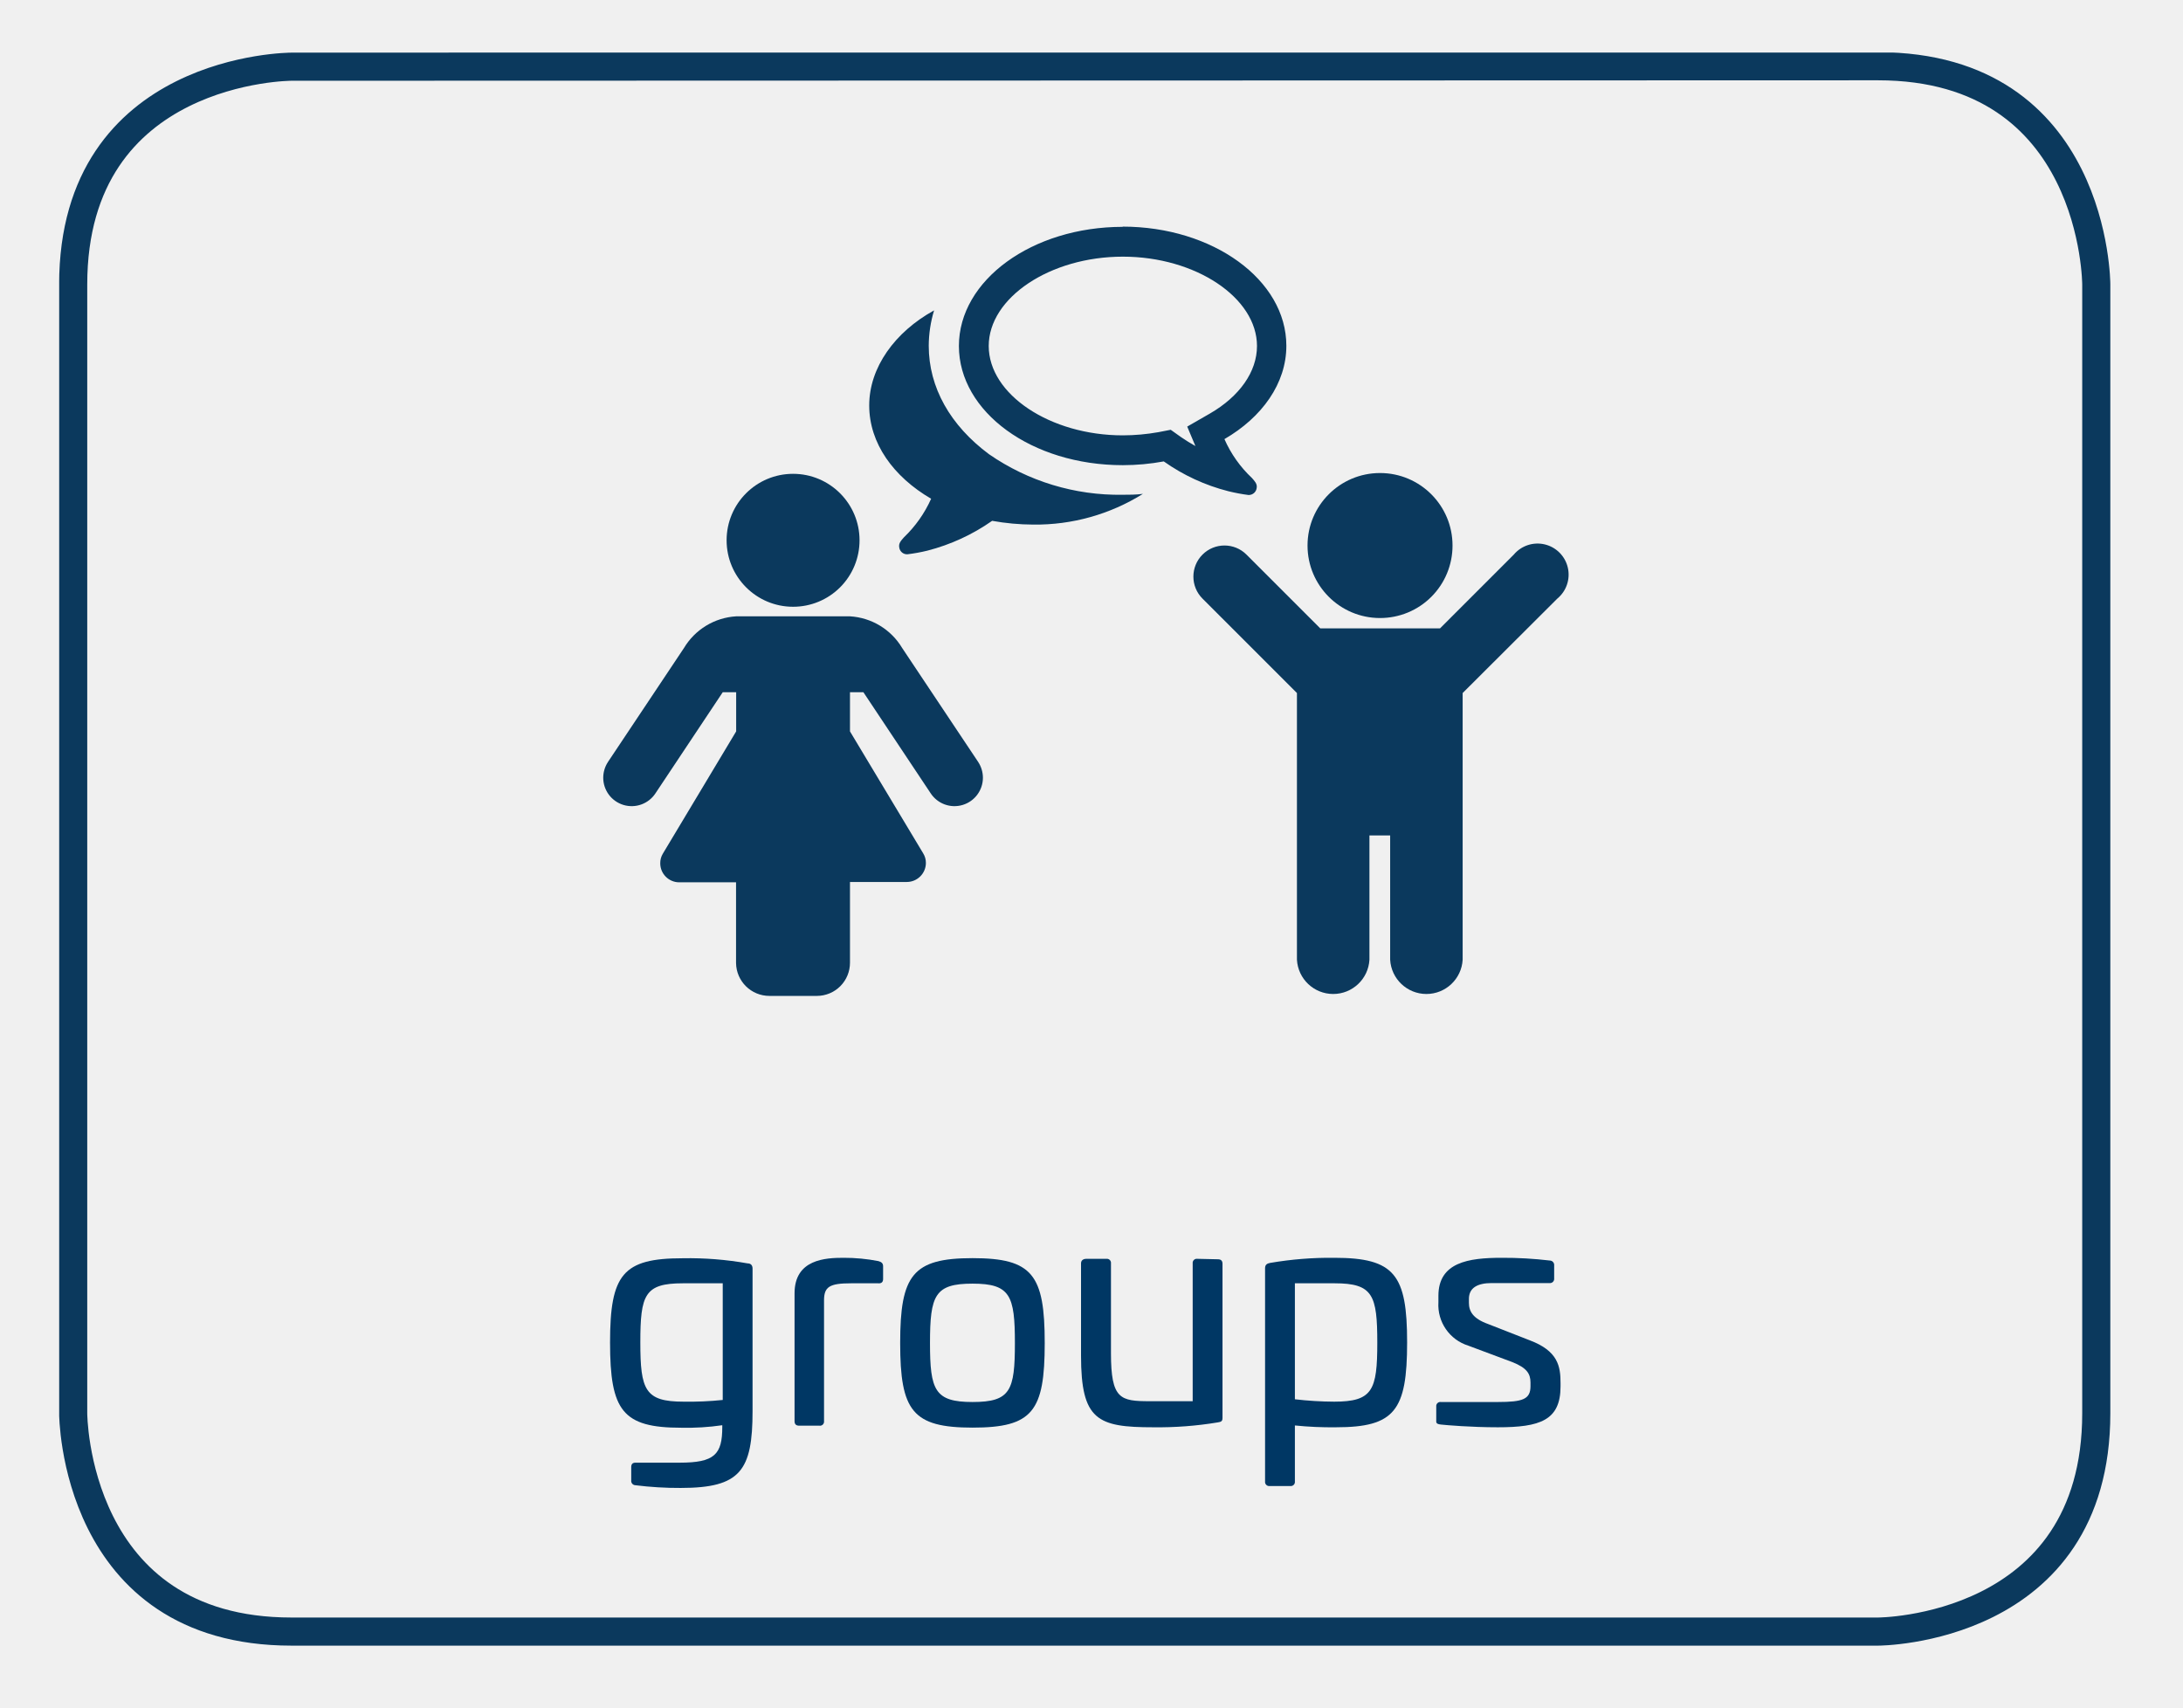
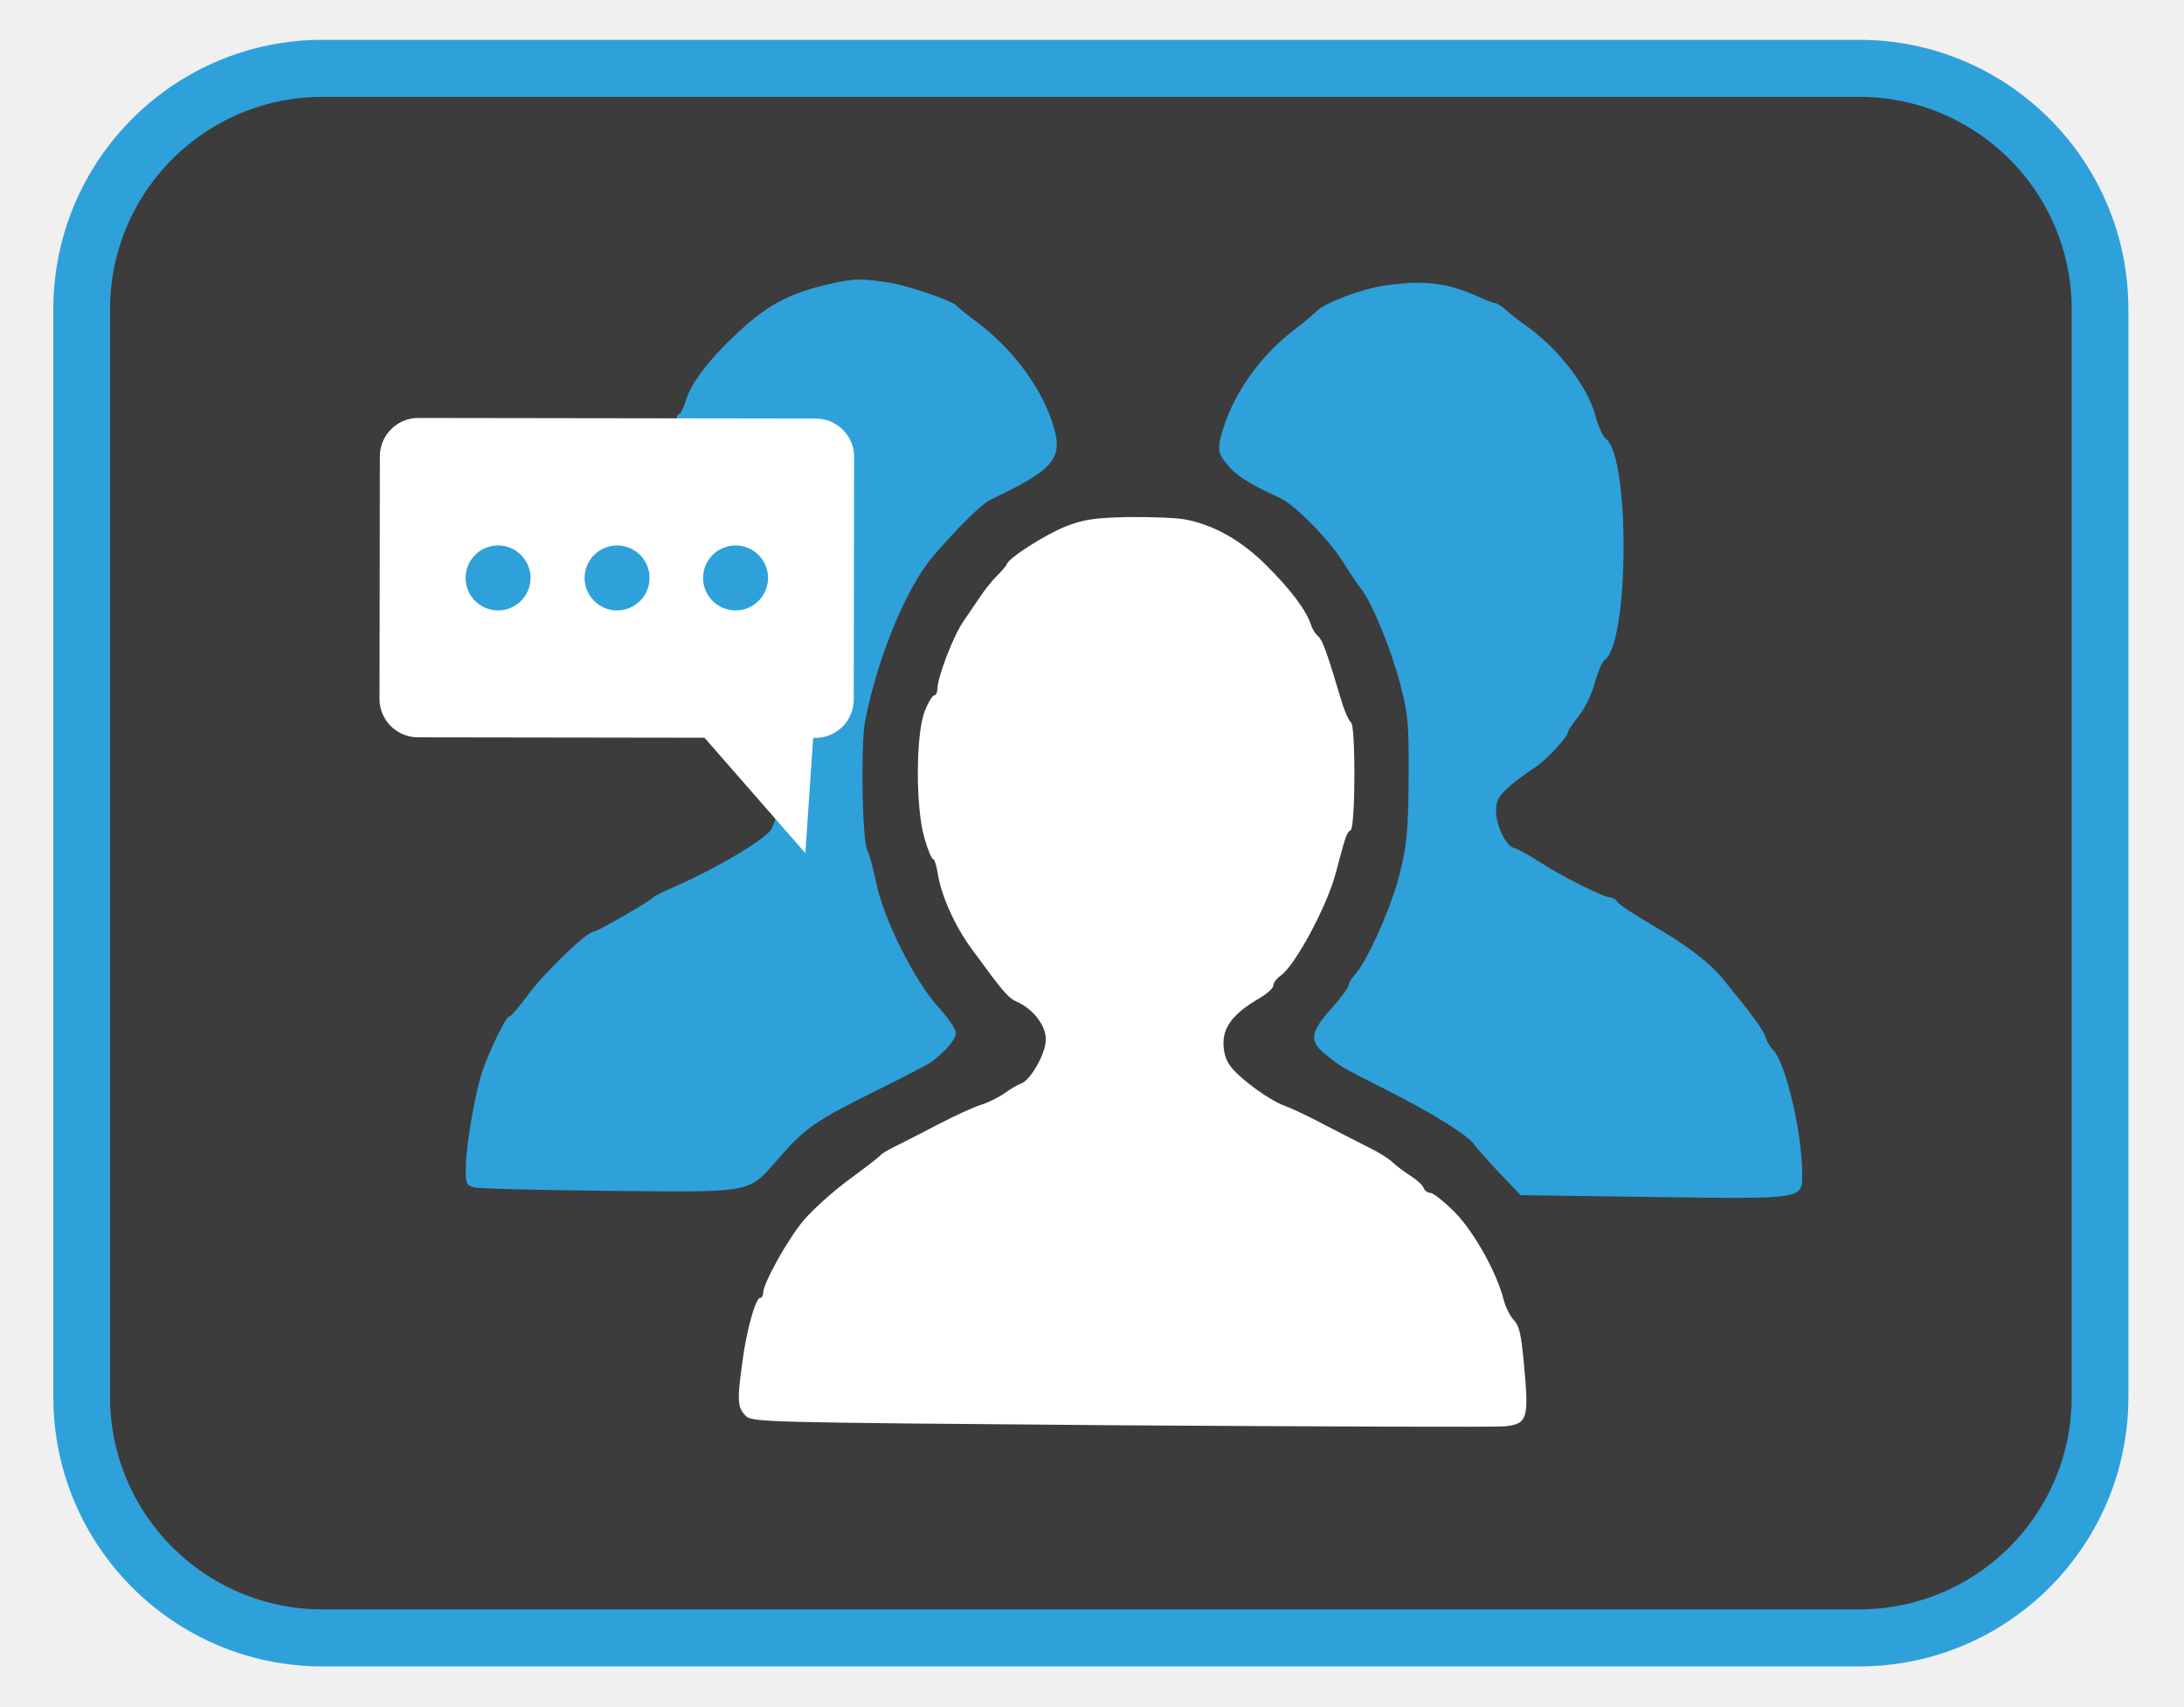
- <svg xmlns="http://www.w3.org/2000/svg" viewBox="0 0 191.8 150">
-   <defs>
-     <clipPath id="a">
-       <rect x="5.2" y="4.62" width="180.23" height="140" style="fill:none" />
-     </clipPath>
-   </defs>
-   <g style="clip-path:url(#a)">
-     <path d="M25.61,5.86S6.43,5.86,6.43,25v99.17s0,19.18,19.18,19.18H165s19.18,0,19.18-19.18V25s0-19.18-19.18-19.18Z" style="fill:none;stroke:#0b395d;stroke-width:2.47px" />
-     <path d="M127.62,47.93a6.37,6.37,0,1,0-6.37,6.37,6.36,6.36,0,0,0,6.37-6.37m9.21,4.66A2.73,2.73,0,1,0,133,48.73l-6.48,6.48H116l-6.48-6.48a2.73,2.73,0,1,0-3.87,3.86l8.3,8.3V84.32a3.19,3.19,0,0,0,6.37,0V73.4h1.82V84.32a3.19,3.19,0,0,0,6.37,0V60.89Z" style="fill:#0b395d" />
-     <path d="M75.52,47.47a5.84,5.84,0,1,0-5.84,5.84,5.83,5.83,0,0,0,5.84-5.84M86.36,68.32a2.55,2.55,0,0,0-.42-1.38l-6.67-10a5.74,5.74,0,0,0-4.59-2.79h-10a5.74,5.74,0,0,0-4.59,2.79l-6.67,10A2.55,2.55,0,0,0,53,68.32a2.5,2.5,0,0,0,4.59,1.38l5.91-8.88h1.18v3.44L58.24,75a1.58,1.58,0,0,0-.23.86,1.67,1.67,0,0,0,1.66,1.66h5v7.09A2.93,2.93,0,0,0,67.6,87.5h4.17a2.91,2.91,0,0,0,2.91-2.92V77.49h5a1.68,1.68,0,0,0,1.67-1.66,1.59,1.59,0,0,0-.24-.86L74.68,64.26V60.82h1.18l5.91,8.88a2.5,2.5,0,0,0,4.59-1.38" style="fill:#0b395d" />
-     <path d="M81.81,43.82c-3.31-1.93-5.44-4.87-5.44-8.2s2.25-6.45,5.7-8.35a10.85,10.85,0,0,0-.47,3.11c0,3.66,1.89,7,5.3,9.53a20.08,20.08,0,0,0,11.72,3.56c.59,0,1.21,0,1.8-.08a17.79,17.79,0,0,1-9.65,2.7,20.85,20.85,0,0,1-3.6-.33,17.48,17.48,0,0,1-5.69,2.62,14.91,14.91,0,0,1-1.76.32.69.69,0,0,1-.71-.59c-.08-.39.18-.63.41-.9a10.82,10.82,0,0,0,2.39-3.39M98.62,19.91c7.95,0,14.4,4.68,14.4,10.47,0,3.31-2.13,6.28-5.44,8.2A10.45,10.45,0,0,0,110,42c.22.26.49.51.41.89a.7.7,0,0,1-.66.6h-.06a15.68,15.68,0,0,1-1.76-.33,17.12,17.12,0,0,1-5.68-2.62,20,20,0,0,1-3.6.33c-8,0-14.4-4.68-14.4-10.47s6.44-10.47,14.4-10.47m0,2.62c-6.38,0-11.78,3.6-11.78,7.85s5.4,7.85,11.78,7.85a18.12,18.12,0,0,0,3.13-.28l1.08-.21.9.64c.41.28.84.55,1.27.79l-.72-1.71,2-1.15c2.61-1.51,4.13-3.68,4.13-5.93,0-4.25-5.4-7.85-11.78-7.85" style="fill:#0b395d" />
+ <svg xmlns="http://www.w3.org/2000/svg" width="100%" height="100%" viewBox="0 0 192 150" version="1.1" xml:space="preserve" style="fill-rule:evenodd;clip-rule:evenodd;stroke-linecap:round;stroke-linejoin:round;stroke-miterlimit:1.5;">
+   <g transform="matrix(0.973783,0,0,0.97943,4.07961,2.75886)">
+     <path d="M185.4,24.939L185.4,122.578C185.4,134.512 175.655,144.2 163.653,144.2L24.932,144.2C12.93,144.2 3.185,134.512 3.185,122.578L3.185,24.939C3.185,13.005 12.93,3.317 24.932,3.317L163.653,3.317C175.655,3.317 185.4,13.005 185.4,24.939Z" style="fill:rgb(60,60,60);stroke:rgb(46,161,219);stroke-width:5.12px;" />
  </g>
-   <path d="M65.68,111c.28,0,.44.16.44.46v12.51c0,5.24-1.06,6.76-6.31,6.76a31.13,31.13,0,0,1-4-.24.38.38,0,0,1-.35-.43v-1.15c0-.26.1-.4.38-.4h3.88c3.06,0,3.74-.72,3.74-3.13v-.16a21.68,21.68,0,0,1-3.61.22c-5.16,0-6.25-1.5-6.25-7.49s1.12-7.4,6.39-7.4A29.45,29.45,0,0,1,65.68,111ZM60,112.75c-3.36,0-3.74,1-3.74,5.19s.41,5.21,3.8,5.21A28.67,28.67,0,0,0,63.5,123V112.75Z" style="fill:#003764" />
-   <path d="M77.18,110.8c.27.08.41.19.41.46v1.12c0,.27-.16.4-.44.37H74.78c-1.89,0-2.38.3-2.38,1.5v10.61a.36.36,0,0,1-.41.4H70.22c-.28,0-.41-.13-.41-.4V113.63c0-3,2.73-3.12,4.31-3.12A15.81,15.81,0,0,1,77.18,110.8Z" style="fill:#003764" />
-   <path d="M91.79,118c0,6-1.06,7.43-6.34,7.43s-6.36-1.47-6.36-7.43,1.09-7.46,6.36-7.46S91.79,112,91.79,118Zm-10.08,0c0,4.14.41,5.18,3.74,5.18s3.72-1,3.72-5.18-.41-5.22-3.72-5.22S81.71,113.79,81.71,118Z" style="fill:#003764" />
-   <path d="M107,110.64c.28,0,.41.13.41.4v13.53c0,.32-.13.35-.41.4a32.07,32.07,0,0,1-5.68.43c-4.89,0-6.34-.62-6.34-6.29V111c0-.27.2-.4.47-.4H97.2a.36.36,0,0,1,.41.4v7.89c0,4.06.82,4.22,3.44,4.22h3.74V111a.36.36,0,0,1,.41-.4Z" style="fill:#003764" />
-   <path d="M123.63,117.94c0,6-1.09,7.46-6.25,7.46a31.46,31.46,0,0,1-3.61-.16v4.92a.36.36,0,0,1-.41.4h-1.8a.36.36,0,0,1-.41-.4V111.42c0-.3.17-.41.44-.46a31.38,31.38,0,0,1,5.65-.45C122.54,110.51,123.63,112,123.63,117.94Zm-9.86-5.19v10.19a31.15,31.15,0,0,0,3.45.21c3.38,0,3.79-1,3.79-5.18s-.38-5.22-3.74-5.22Z" style="fill:#003764" />
-   <path d="M136.17,110.75a.39.39,0,0,1,.38.43v1.14a.37.37,0,0,1-.41.41h-5.08c-1.25,0-2,.42-2,1.39v.34c0,.75.35,1.39,1.69,1.87l3.63,1.42c2.52.94,2.73,2.3,2.73,3.77v.29c0,3-1.83,3.59-5.51,3.59-2.38,0-4.54-.19-5-.24s-.41-.19-.41-.4v-1.18a.36.36,0,0,1,.41-.4h5c2.19,0,2.87-.24,2.87-1.39v-.32c0-.78-.33-1.29-1.58-1.79l-3.88-1.45a3.75,3.75,0,0,1-2.63-3.82v-.56c0-2.94,2.63-3.34,5.55-3.34A34.77,34.77,0,0,1,136.17,110.75Z" style="fill:#003764" />
+   <g transform="matrix(1,0,0,1,3.79129,2.84217e-14)">
+     <g transform="matrix(1.47174,0,0,1.47174,-45.2396,-35.3803)">
+       <g transform="matrix(1,0,0,1,-203.851,-380.35)">
+         <path d="M318.456,421.458C318.904,421.563 319.717,421.832 320.205,422.059C320.712,422.307 321.221,422.494 321.322,422.494C321.424,422.495 321.729,422.68 321.992,422.926C322.255,423.172 322.843,423.624 323.29,423.933C325.115,425.248 326.854,427.5 327.292,429.153C327.471,429.826 327.772,430.5 327.955,430.623C329.374,431.692 329.327,442.693 327.894,443.785C327.71,443.926 327.441,444.556 327.274,445.187C327.107,445.838 326.674,446.711 326.325,447.157C325.976,447.583 325.688,448.009 325.687,448.09C325.685,448.396 324.311,449.875 323.636,450.278C323.248,450.52 322.572,451.025 322.142,451.389C321.528,451.956 321.383,452.22 321.38,452.831C321.374,453.728 321.998,454.974 322.486,455.059C322.69,455.101 323.319,455.451 323.887,455.821C325.247,456.706 327.786,457.984 328.153,457.987C328.315,457.988 328.539,458.111 328.62,458.255C328.7,458.398 329.552,458.973 330.506,459.529C332.739,460.827 334.098,461.854 334.907,462.837C336.666,464.987 337.353,465.928 337.473,466.336C337.553,466.602 337.754,466.949 337.937,467.114C338.666,467.872 339.659,471.993 339.664,474.459C339.674,476.048 339.919,476.009 330.752,475.891L322.847,475.781L321.572,474.449C320.884,473.711 320.216,472.974 320.115,472.81C319.813,472.278 317.682,470.941 314.879,469.518C312.015,468.074 312.117,468.115 311.144,467.335C310.211,466.575 310.296,466.026 311.527,464.648C312.081,464.02 312.554,463.412 312.554,463.289C312.555,463.147 312.741,462.822 312.987,462.559C313.746,461.687 315.172,458.457 315.652,456.483C316.05,454.856 316.137,453.96 316.156,450.884C316.176,447.583 316.118,447.033 315.66,445.278C315.103,443.156 313.959,440.357 313.312,439.559C313.09,439.272 312.625,438.577 312.282,438.024C311.455,436.675 309.35,434.522 308.456,434.13C306.729,433.345 305.836,432.789 305.351,432.175C304.724,431.438 304.705,431.193 305.1,429.932C305.785,427.797 307.265,425.708 309.169,424.212C309.885,423.666 310.541,423.1 310.664,422.979C311.095,422.492 313.382,421.63 314.789,421.435C316.441,421.221 317.235,421.226 318.456,421.458Z" style="fill:rgb(46,161,219);fill-rule:nonzero;" />
+       </g>
+       <g transform="matrix(1,0,0,1,-203.851,-380.35)">
+         <path d="M285.126,421.272C286.245,421.442 288.949,422.376 289.172,422.663C289.232,422.744 289.719,423.155 290.287,423.566C292.477,425.169 294.316,427.645 294.954,429.89C295.513,431.788 294.938,432.457 291.24,434.207C290.667,434.468 289.274,435.845 287.776,437.588C286.154,439.452 284.396,443.74 283.68,447.525C283.427,448.929 283.514,454.614 283.816,455.166C283.937,455.391 284.176,456.269 284.354,457.125C284.769,459.247 286.701,463.089 288.078,464.564C288.644,465.179 289.109,465.854 289.107,466.099C289.105,466.486 288.53,467.155 287.65,467.822C287.486,467.943 286.035,468.708 284.4,469.513C280.742,471.324 280.108,471.768 278.569,473.531C276.661,475.7 277.211,475.601 268.41,475.526C264.234,475.48 260.608,475.397 260.323,475.313C259.855,475.188 259.815,475.066 259.842,474.047C259.871,472.662 260.42,469.548 260.835,468.349C261.332,466.966 262.24,465.118 262.424,465.119C262.526,465.12 263.059,464.491 263.614,463.741C264.538,462.484 267.059,460.054 267.446,460.057C267.65,460.058 270.881,458.204 271.025,458.001C271.086,457.92 271.699,457.618 272.353,457.337C274.743,456.292 277.729,454.538 278.079,453.929C278.552,453.158 278.54,451.813 278.054,451.382C277.486,450.889 276.533,450.232 275.863,449.861C275.517,449.696 274.951,449.04 274.548,448.345C274.165,447.691 273.64,446.934 273.397,446.647C273.154,446.381 272.892,445.87 272.813,445.523C272.734,445.196 272.634,444.87 272.553,444.808C272.39,444.664 271.627,442.887 271.287,441.846C270.868,440.499 270.971,433.654 271.451,431.823C271.68,431.01 271.97,430.258 272.134,430.116C272.298,429.995 272.422,429.71 272.423,429.506C272.424,429.282 272.486,429.12 272.588,429.12C272.67,429.121 272.856,428.735 273.001,428.247C273.375,427.108 274.627,425.547 276.492,423.888C278.09,422.472 279.357,421.848 281.744,421.313C283.09,421.015 283.457,421.018 285.126,421.272Z" style="fill:rgb(46,161,219);fill-rule:nonzero;" />
+       </g>
+       <g transform="matrix(1,0,0,1,-203.851,-380.35)">
+         <path d="M302.804,435.419C304.514,435.735 306.199,436.683 307.717,438.22C309.135,439.635 310.064,440.883 310.324,441.72C310.404,441.965 310.586,442.252 310.748,442.395C311.011,442.621 311.232,443.213 312.15,446.275C312.33,446.887 312.591,447.459 312.713,447.542C312.997,447.706 312.98,453.798 312.693,453.98C312.448,454.121 312.385,454.344 311.781,456.623C311.239,458.595 309.363,462.088 308.504,462.674C308.279,462.835 308.073,463.099 308.072,463.262C308.071,463.425 307.682,463.769 307.191,464.051C305.74,464.898 305.103,465.688 305.097,466.666C305.093,467.257 305.233,467.727 305.557,468.136C306.163,468.894 307.907,470.167 308.843,470.479C309.229,470.624 310.326,471.14 311.28,471.655C312.235,472.15 313.413,472.748 313.9,472.996C314.408,473.243 314.996,473.614 315.219,473.839C315.462,474.065 315.929,474.414 316.294,474.64C316.639,474.867 316.983,475.174 317.044,475.338C317.104,475.501 317.286,475.645 317.449,475.646C317.633,475.647 318.261,476.16 318.889,476.775C320.043,477.944 321.373,480.315 321.811,481.948C321.93,482.438 322.212,483.01 322.435,483.235C322.759,483.563 322.878,484.094 323.03,485.725C323.356,489.149 323.272,489.434 321.927,489.589C321.437,489.647 311.129,489.603 299.007,489.529C277.167,489.353 276.943,489.352 276.538,488.942C276.073,488.45 276.034,488.083 276.354,485.783C276.59,483.889 277.152,481.917 277.417,481.918C277.519,481.919 277.601,481.777 277.602,481.614C277.606,481.043 279.048,478.444 280.013,477.289C280.546,476.661 281.755,475.568 282.717,474.861C283.679,474.154 284.518,473.507 284.58,473.426C284.641,473.324 285.05,473.082 285.5,472.861C285.95,472.64 287.094,472.056 288.055,471.553C289.015,471.049 290.16,470.527 290.609,470.387C291.058,470.247 291.691,469.925 292.039,469.682C292.367,469.44 292.817,469.178 293,469.118C293.572,468.918 294.458,467.354 294.483,466.519C294.509,465.664 293.741,464.661 292.745,464.227C292.217,463.979 291.954,463.672 290.055,461.072C289.045,459.701 288.221,457.862 288.025,456.537C287.947,456.068 287.827,455.7 287.745,455.7C287.664,455.699 287.423,455.127 287.223,454.413C286.705,452.617 286.711,448.257 287.25,446.875C287.457,446.347 287.724,445.92 287.826,445.921C287.928,445.922 288.01,445.739 288.012,445.515C288.016,444.842 288.948,442.403 289.544,441.531C289.832,441.105 290.305,440.415 290.593,439.989C290.86,439.583 291.312,439.036 291.578,438.773C291.845,438.509 292.111,438.205 292.153,438.083C292.318,437.677 294.425,436.345 295.651,435.844C296.733,435.422 297.324,435.324 299.382,435.276C300.727,435.264 302.275,435.314 302.804,435.419Z" style="fill:white;fill-rule:nonzero;" />
+       </g>
+     </g>
+     <g transform="matrix(-0.614456,0,0,0.614456,82.0585,28.2401)">
+       <g transform="matrix(0.690397,0,0,0.690397,-21.7765,-19.3518)">
+         <g transform="matrix(0.823998,0,0,0.823998,89.1432,138.007)">
+           <path d="M0,-30.416L-26.844,0.302L-28.956,-30.718L0,-30.416Z" style="fill:white;fill-rule:nonzero;" />
+         </g>
+         <g transform="matrix(0.823998,0,0,0.823998,155.265,56.1607)">
+           <path d="M0,60.842C0.008,66.172 -4.307,70.501 -9.638,70.508L-109.606,70.652C-114.937,70.66 -119.265,66.345 -119.272,61.014L-119.36,0C-119.367,-5.331 -115.052,-9.659 -109.722,-9.667L-9.754,-9.811C-4.423,-9.818 -0.095,-5.503 -0.087,-0.173L0,60.842Z" style="fill:white;fill-rule:nonzero;" />
+         </g>
+       </g>
+       <g transform="matrix(1,0,0,1,-101.178,18.2394)">
+         <g transform="matrix(1,0,0,1,49.4015,0)">
+           <circle cx="120.235" cy="18.488" r="4.648" style="fill:rgb(46,161,219);" />
+         </g>
+         <g transform="matrix(1,0,0,1,32.3714,0)">
+           <circle cx="120.235" cy="18.488" r="4.648" style="fill:rgb(46,161,219);" />
+         </g>
+         <g transform="matrix(1,0,0,1,15.4191,0)">
+           <circle cx="120.235" cy="18.488" r="4.648" style="fill:rgb(46,161,219);" />
+         </g>
+       </g>
+     </g>
+   </g>
</svg>
